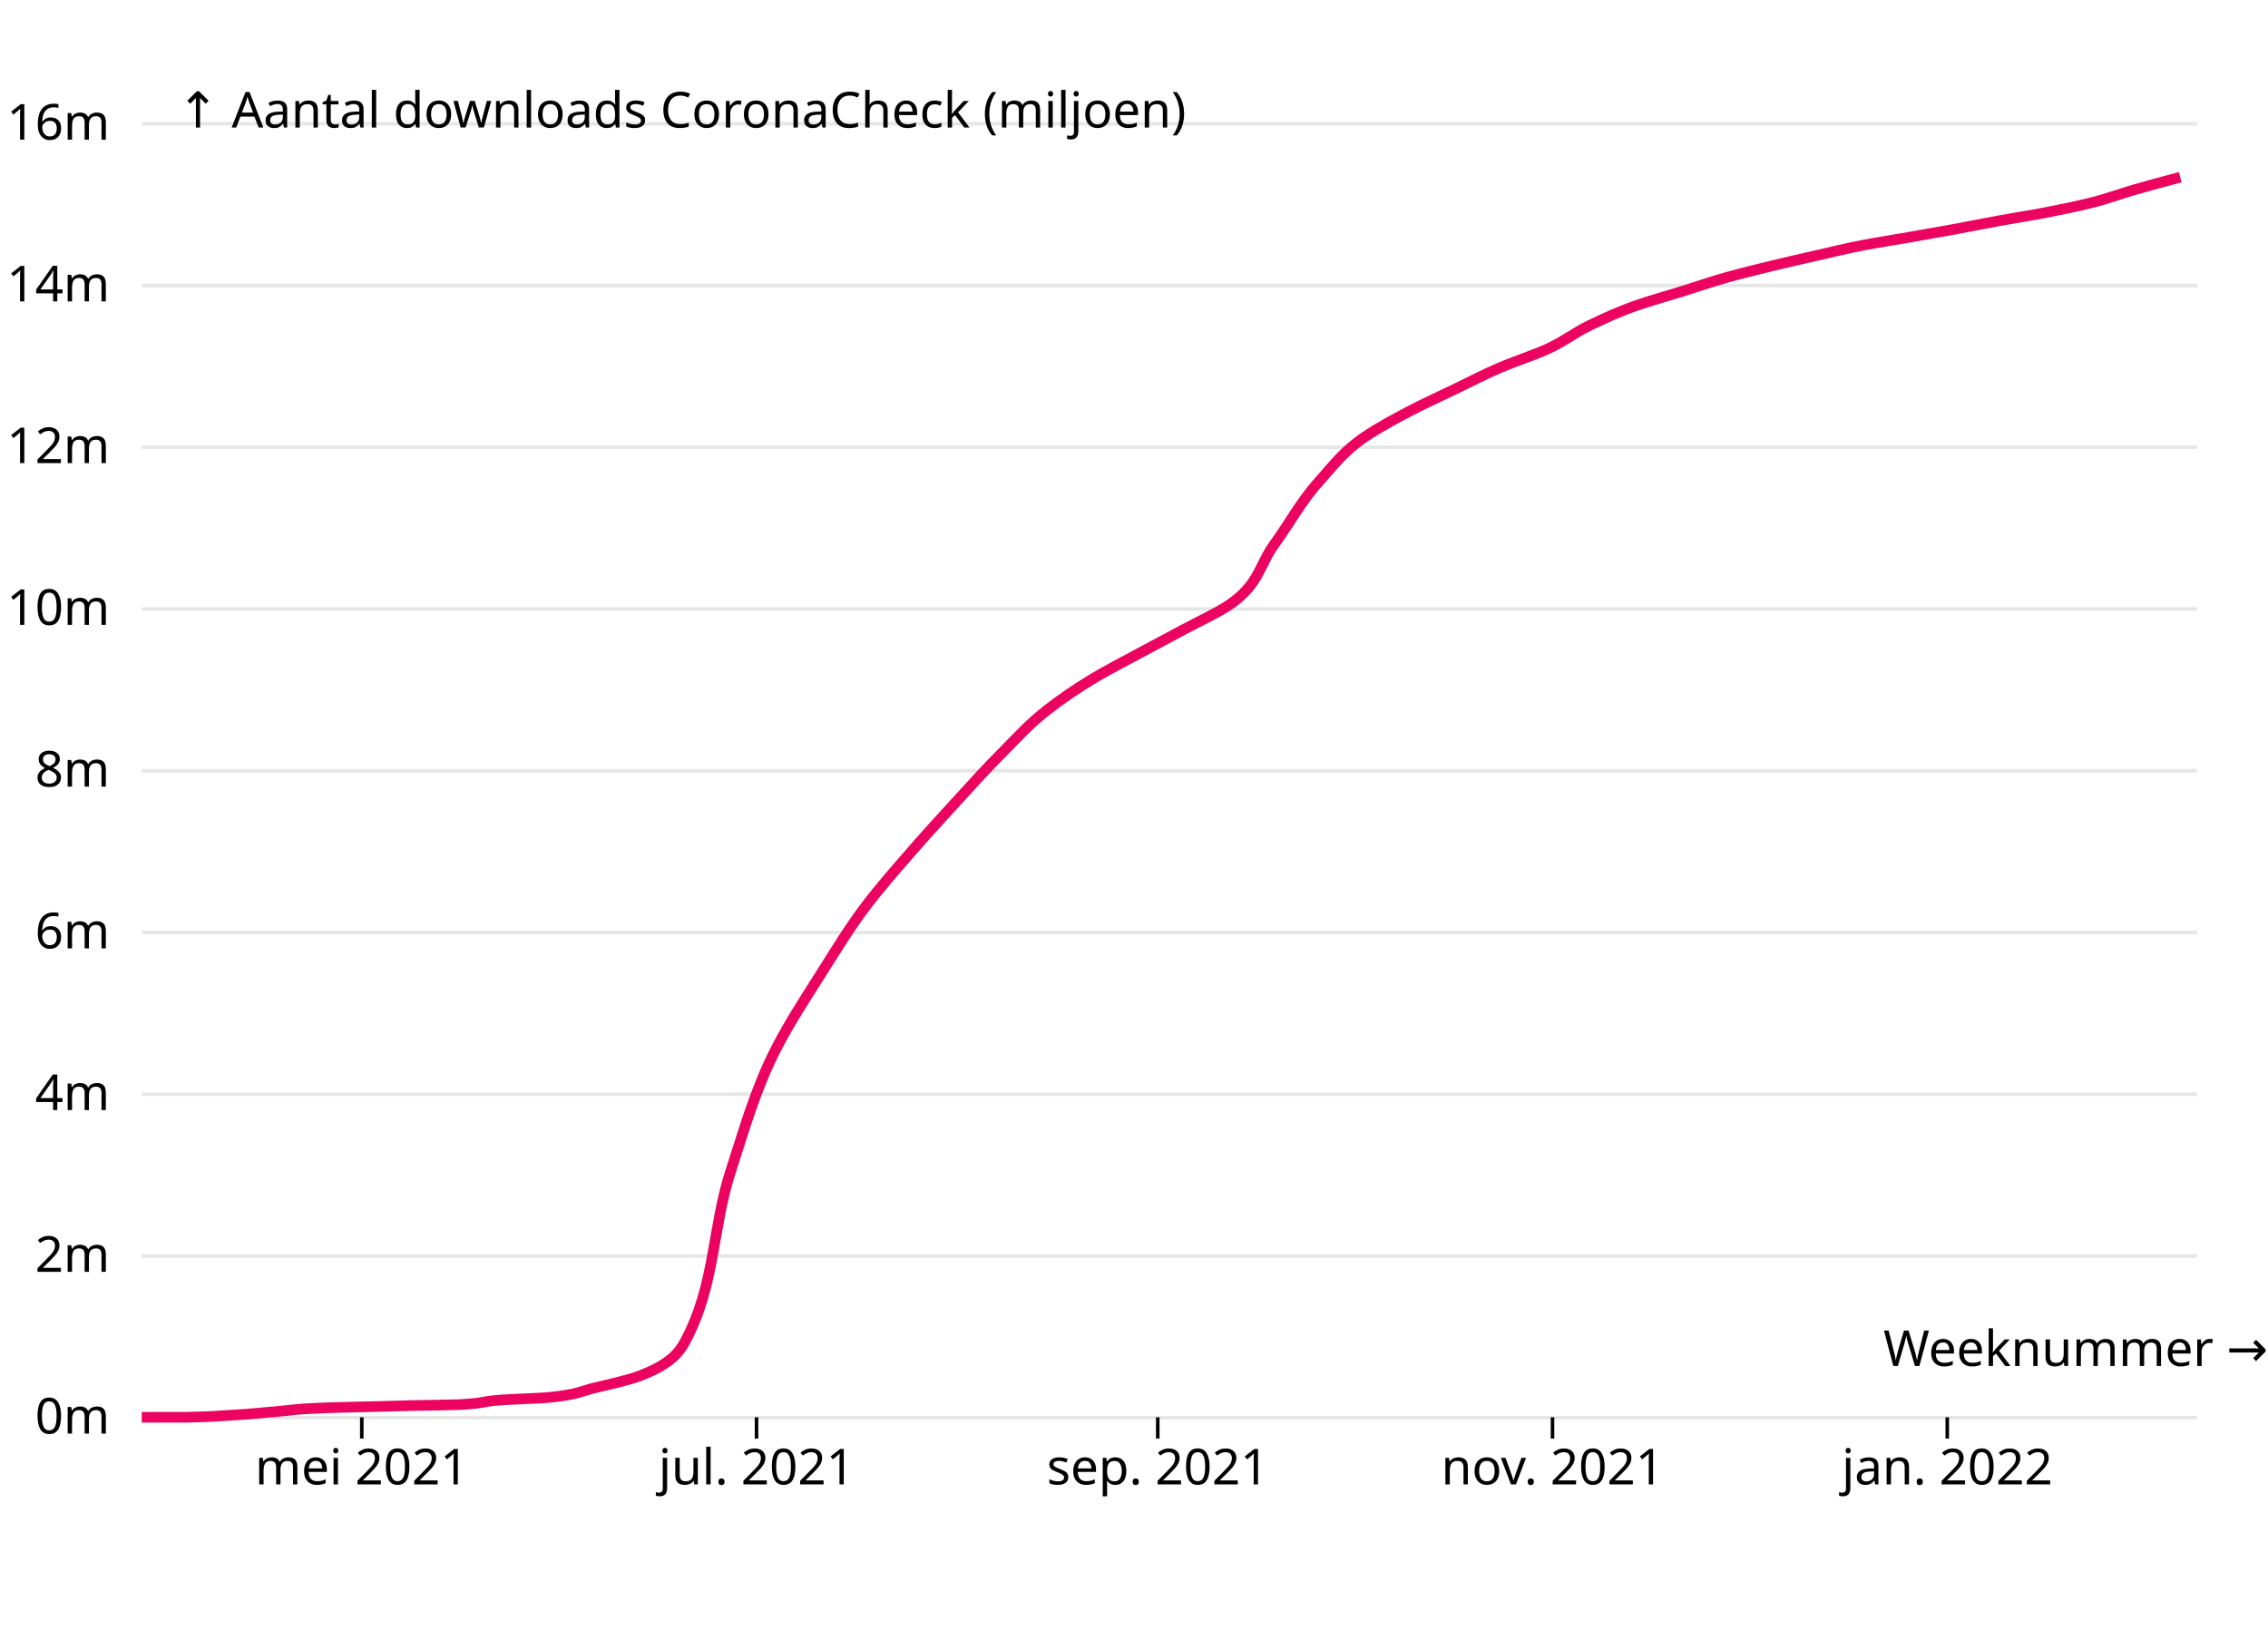
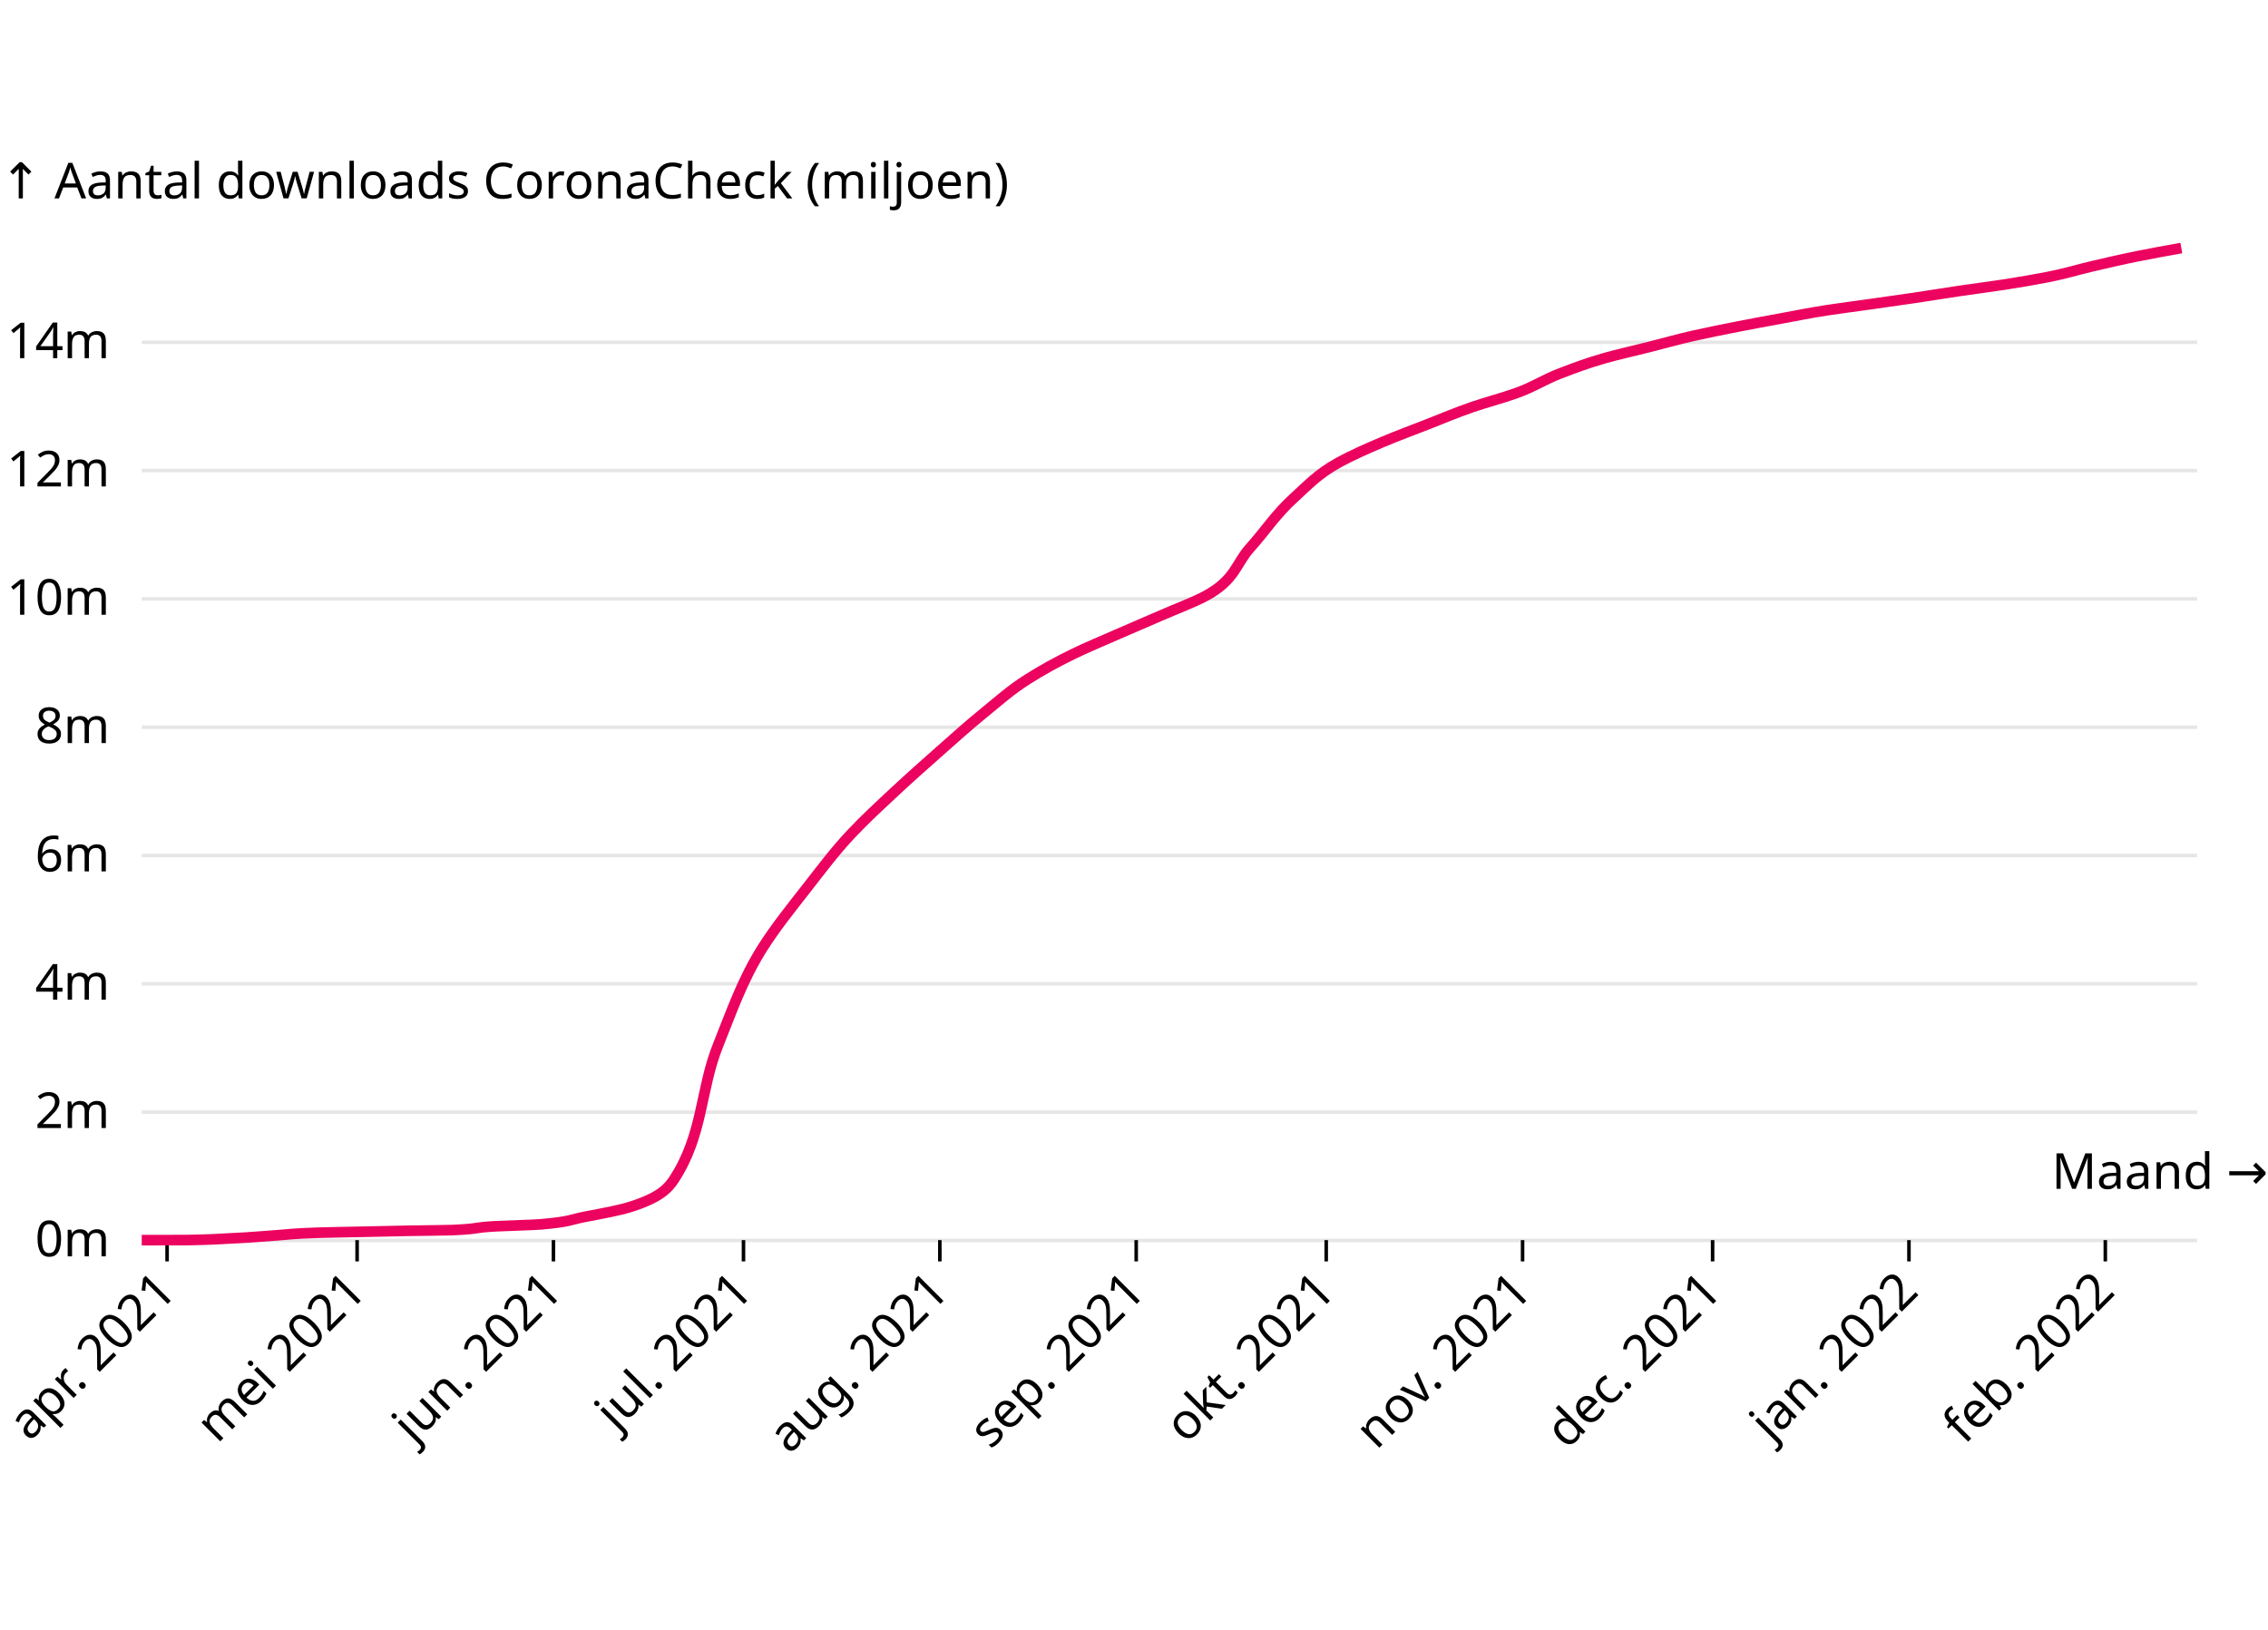
<svg xmlns="http://www.w3.org/2000/svg" class="plot" fill="currentColor" text-anchor="middle" width="640" height="460" viewBox="0 0 640 400" style="font-family: 'RO Sans', sans-serif; font-size: 14px;">
  <g transform="translate(40,0)" fill="none" text-anchor="end">
-     <g class="tick" opacity="1" transform="translate(0,370.1129)">
+     <g class="tick" opacity="1" transform="translate(0,320.0896)">
      <line stroke="currentColor" x2="0" />
      <line stroke="currentColor" x2="580" stroke-opacity="0.1" />
      <text fill="currentColor" x="-9" dy="0.32em">0m</text>
    </g>
-     <g class="tick" opacity="1" transform="translate(0,324.4645)">
+     <g class="tick" opacity="1" transform="translate(0,283.8764)">
      <line stroke="currentColor" x2="0" />
      <line stroke="currentColor" x2="580" stroke-opacity="0.1" />
      <text fill="currentColor" x="-9" dy="0.32em">2m</text>
    </g>
-     <g class="tick" opacity="1" transform="translate(0,278.8161)">
+     <g class="tick" opacity="1" transform="translate(0,247.6633)">
      <line stroke="currentColor" x2="0" />
      <line stroke="currentColor" x2="580" stroke-opacity="0.1" />
      <text fill="currentColor" x="-9" dy="0.32em">4m</text>
    </g>
-     <g class="tick" opacity="1" transform="translate(0,233.1677)">
+     <g class="tick" opacity="1" transform="translate(0,211.4502)">
      <line stroke="currentColor" x2="0" />
      <line stroke="currentColor" x2="580" stroke-opacity="0.1" />
      <text fill="currentColor" x="-9" dy="0.32em">6m</text>
    </g>
-     <g class="tick" opacity="1" transform="translate(0,187.5193)">
+     <g class="tick" opacity="1" transform="translate(0,175.237)">
      <line stroke="currentColor" x2="0" />
      <line stroke="currentColor" x2="580" stroke-opacity="0.1" />
      <text fill="currentColor" x="-9" dy="0.32em">8m</text>
    </g>
-     <g class="tick" opacity="1" transform="translate(0,141.8709)">
+     <g class="tick" opacity="1" transform="translate(0,139.0239)">
      <line stroke="currentColor" x2="0" />
      <line stroke="currentColor" x2="580" stroke-opacity="0.1" />
      <text fill="currentColor" x="-9" dy="0.32em">10m</text>
    </g>
-     <g class="tick" opacity="1" transform="translate(0,96.22251)">
+     <g class="tick" opacity="1" transform="translate(0,102.8107)">
      <line stroke="currentColor" x2="0" />
      <line stroke="currentColor" x2="580" stroke-opacity="0.1" />
      <text fill="currentColor" x="-9" dy="0.32em">12m</text>
    </g>
-     <g class="tick" opacity="1" transform="translate(0,50.57411)">
+     <g class="tick" opacity="1" transform="translate(0,66.59761)">
      <line stroke="currentColor" x2="0" />
      <line stroke="currentColor" x2="580" stroke-opacity="0.1" />
      <text fill="currentColor" x="-9" dy="0.32em">14m</text>
    </g>
-     <g class="tick" opacity="1" transform="translate(0,4.925711)">
-       <line stroke="currentColor" x2="0" />
-       <line stroke="currentColor" x2="580" stroke-opacity="0.1" />
-       <text fill="currentColor" x="-9" dy="0.32em">16m</text>
+     <text fill="currentColor" transform="translate(-40,40)" dy="-1em" text-anchor="start">↑ Aantal downloads CoronaCheck (miljoen)</text>
+   </g>
+   <g transform="translate(0,320)" fill="none" text-anchor="middle">
+     <g class="tick" opacity="1" transform="translate(47.14957,0)">
+       <line stroke="currentColor" y2="6" />
+       <text fill="currentColor" dy="0.32em" transform="translate(0, 11.82843) rotate(-45)" text-anchor="end">apr. 2021</text>
    </g>
-     <text fill="currentColor" transform="translate(10,20)" dy="-1em" text-anchor="start">↑ Aantal downloads CoronaCheck (miljoen)</text>
-   </g>
-   <g transform="translate(0,370)" fill="none" text-anchor="middle">
-     <g class="tick" opacity="1" transform="translate(102.0885,0)">
+     <g class="tick" opacity="1" transform="translate(100.7713,0)">
      <line stroke="currentColor" y2="6" />
-       <text fill="currentColor" y="9" dy="0.71em">mei 2021</text>
+       <text fill="currentColor" dy="0.32em" transform="translate(0, 11.82843) rotate(-45)" text-anchor="end">mei 2021</text>
    </g>
-     <g class="tick" opacity="1" transform="translate(213.4827,0)">
+     <g class="tick" opacity="1" transform="translate(156.1804,0)">
      <line stroke="currentColor" y2="6" />
-       <text fill="currentColor" y="9" dy="0.71em">jul. 2021</text>
+       <text fill="currentColor" dy="0.32em" transform="translate(0, 11.82843) rotate(-45)" text-anchor="end">jun. 2021</text>
    </g>
-     <g class="tick" opacity="1" transform="translate(326.7029,0)">
+     <g class="tick" opacity="1" transform="translate(209.8022,0)">
      <line stroke="currentColor" y2="6" />
-       <text fill="currentColor" y="9" dy="0.71em">sep. 2021</text>
+       <text fill="currentColor" dy="0.32em" transform="translate(0, 11.82843) rotate(-45)" text-anchor="end">jul. 2021</text>
    </g>
-     <g class="tick" opacity="1" transform="translate(438.0971,0)">
+     <g class="tick" opacity="1" transform="translate(265.2113,0)">
      <line stroke="currentColor" y2="6" />
-       <text fill="currentColor" y="9" dy="0.71em">nov. 2021</text>
+       <text fill="currentColor" dy="0.32em" transform="translate(0, 11.82843) rotate(-45)" text-anchor="end">aug. 2021</text>
    </g>
-     <g class="tick" opacity="1" transform="translate(549.4912,0)">
+     <g class="tick" opacity="1" transform="translate(320.6205,0)">
      <line stroke="currentColor" y2="6" />
-       <text fill="currentColor" y="9" dy="0.71em">jan. 2022</text>
+       <text fill="currentColor" dy="0.32em" transform="translate(0, 11.82843) rotate(-45)" text-anchor="end">sep. 2021</text>
    </g>
-     <text fill="currentColor" transform="translate(640,-10)" dy="-0.32em" text-anchor="end">Weeknummer →</text>
+     <g class="tick" opacity="1" transform="translate(374.2422,0)">
+       <line stroke="currentColor" y2="6" />
+       <text fill="currentColor" dy="0.32em" transform="translate(0, 11.82843) rotate(-45)" text-anchor="end">okt. 2021</text>
+     </g>
+     <g class="tick" opacity="1" transform="translate(429.6513,0)">
+       <line stroke="currentColor" y2="6" />
+       <text fill="currentColor" dy="0.32em" transform="translate(0, 11.82843) rotate(-45)" text-anchor="end">nov. 2021</text>
+     </g>
+     <g class="tick" opacity="1" transform="translate(483.2731,0)">
+       <line stroke="currentColor" y2="6" />
+       <text fill="currentColor" dy="0.32em" transform="translate(0, 11.82843) rotate(-45)" text-anchor="end">dec. 2021</text>
+     </g>
+     <g class="tick" opacity="1" transform="translate(538.6822,0)">
+       <line stroke="currentColor" y2="6" />
+       <text fill="currentColor" dy="0.32em" transform="translate(0, 11.82843) rotate(-45)" text-anchor="end">jan. 2022</text>
+     </g>
+     <g class="tick" opacity="1" transform="translate(594.0913,0)">
+       <line stroke="currentColor" y2="6" />
+       <text fill="currentColor" dy="0.32em" transform="translate(0, 11.82843) rotate(-45)" text-anchor="end">feb. 2022</text>
+     </g>
+     <text fill="currentColor" transform="translate(640,-10)" dy="-0.32em" text-anchor="end">Maand →</text>
  </g>
  <g fill="none" stroke="#ec025f" stroke-width="3" stroke-miterlimit="1">
-     <path d="M40,370C46.302,369.996,52.605,369.992,52.783,369.987C61.305,369.787,61.965,369.586,65.566,369.386C71.816,369.038,73.964,368.69,78.349,368.342C82.499,368.013,82.61,367.683,91.132,367.354C94.054,367.241,99.639,367.128,103.915,367.015C108.161,366.903,111.599,366.791,116.698,366.678C120.494,366.595,127.923,366.511,129.481,366.428C138.002,365.971,135.029,365.514,142.263,365.057C145.81,364.833,152.926,364.609,155.046,364.385C163.568,363.485,163.96,362.585,167.829,361.685C172.714,360.548,177.643,359.412,180.612,358.276C189.134,355.014,191.655,351.753,193.395,348.492C201.917,332.523,200.958,316.554,206.178,300.585C209.941,289.076,213.076,277.566,218.961,266.057C222.601,258.938,227.234,251.819,231.744,244.7C235.803,238.292,239.654,231.884,244.527,225.476C248.401,220.381,252.881,215.287,257.31,210.192C261.426,205.458,265.743,200.724,270.093,195.99C274.271,191.442,278.325,186.895,282.876,182.348C286.909,178.317,290.441,174.286,295.659,170.254C299.422,167.347,303.607,164.439,308.442,161.532C312.331,159.192,316.903,156.853,321.225,154.514C325.428,152.238,329.775,149.963,334.007,147.688C338.298,145.381,343.346,143.075,346.79,140.769C355.312,135.063,355.407,129.357,359.573,123.652C363.938,117.674,366.975,111.696,372.356,105.718C376.081,101.581,379.033,97.445,385.139,93.308C388.754,90.859,393.233,88.411,397.922,85.962C401.878,83.896,406.406,81.83,410.705,79.765C414.929,77.735,418.719,75.706,423.488,73.676C427.406,72.009,432.526,70.342,436.271,68.675C441.561,66.319,444.053,63.964,449.054,61.609C452.881,59.806,456.67,58.003,461.837,56.201C465.614,54.883,470.381,53.565,474.62,52.247C478.904,50.915,482.613,49.583,487.403,48.251C491.311,47.164,495.697,46.078,500.186,44.991C504.259,44.004,508.606,43.017,512.969,42.031C517.137,41.088,520.817,40.145,525.751,39.203C529.602,38.467,534.322,37.731,538.534,36.995C542.846,36.242,547.199,35.489,551.317,34.736C555.744,33.927,559.654,33.117,564.1,32.308C568.203,31.561,572.967,30.814,576.883,30.067C581.656,29.157,585.915,28.247,589.666,27.337C594.93,26.06,597.982,24.783,602.449,23.506C606.538,22.337,610.885,21.169,615.232,20" />
+     <path d="M40,320C46.169,319.997,52.337,319.993,52.512,319.99C60.853,319.831,61.499,319.672,65.023,319.513C71.141,319.237,73.244,318.961,77.535,318.685C81.597,318.423,81.706,318.162,90.047,317.901C92.907,317.811,98.373,317.722,102.559,317.632C106.715,317.543,110.08,317.454,115.07,317.365C118.786,317.299,126.058,317.233,127.582,317.166C135.923,316.804,133.013,316.441,140.094,316.079C143.565,315.901,150.53,315.723,152.606,315.546C160.947,314.832,161.33,314.118,165.117,313.404C169.899,312.502,174.723,311.601,177.629,310.699C185.97,308.112,188.437,305.525,190.141,302.938C198.482,290.269,197.543,277.601,202.653,264.933C206.335,255.802,209.405,246.672,215.164,237.541C218.727,231.894,223.262,226.246,227.676,220.598C231.649,215.515,235.418,210.432,240.188,205.348C243.98,201.307,248.364,197.265,252.7,193.224C256.728,189.468,260.953,185.712,265.211,181.957C269.301,178.349,273.269,174.742,277.723,171.134C281.671,167.937,285.128,164.739,290.235,161.541C293.918,159.234,298.015,156.928,302.747,154.621C306.554,152.765,311.028,150.909,315.258,149.053C319.373,147.248,323.627,145.443,327.77,143.639C331.969,141.809,336.91,139.979,340.282,138.149C348.623,133.623,348.716,129.097,352.794,124.57C357.066,119.828,360.038,115.086,365.305,110.344C368.95,107.062,371.84,103.78,377.817,100.498C381.355,98.556,385.739,96.613,390.329,94.671C394.201,93.032,398.632,91.393,402.84,89.755C406.975,88.145,410.684,86.535,415.352,84.925C419.187,83.602,424.198,82.279,427.864,80.957C433.042,79.088,435.481,77.22,440.376,75.351C444.122,73.921,447.831,72.491,452.887,71.061C456.584,70.016,461.251,68.97,465.399,67.925C469.592,66.868,473.223,65.812,477.911,64.755C481.737,63.893,486.03,63.03,490.423,62.168C494.41,61.385,498.664,60.603,502.934,59.82C507.014,59.072,510.617,58.324,515.446,57.577C519.215,56.993,523.835,56.409,527.958,55.826C532.178,55.228,536.439,54.631,540.47,54.033C544.802,53.391,548.629,52.749,552.981,52.107C556.997,51.514,561.66,50.922,565.493,50.329C570.164,49.607,574.333,48.885,578.005,48.163C583.157,47.15,586.144,46.137,590.517,45.125C594.518,44.197,598.434,43.27,603.028,42.343C606.898,41.562,611.219,40.781,615.54,40" />
  </g>
</svg>
